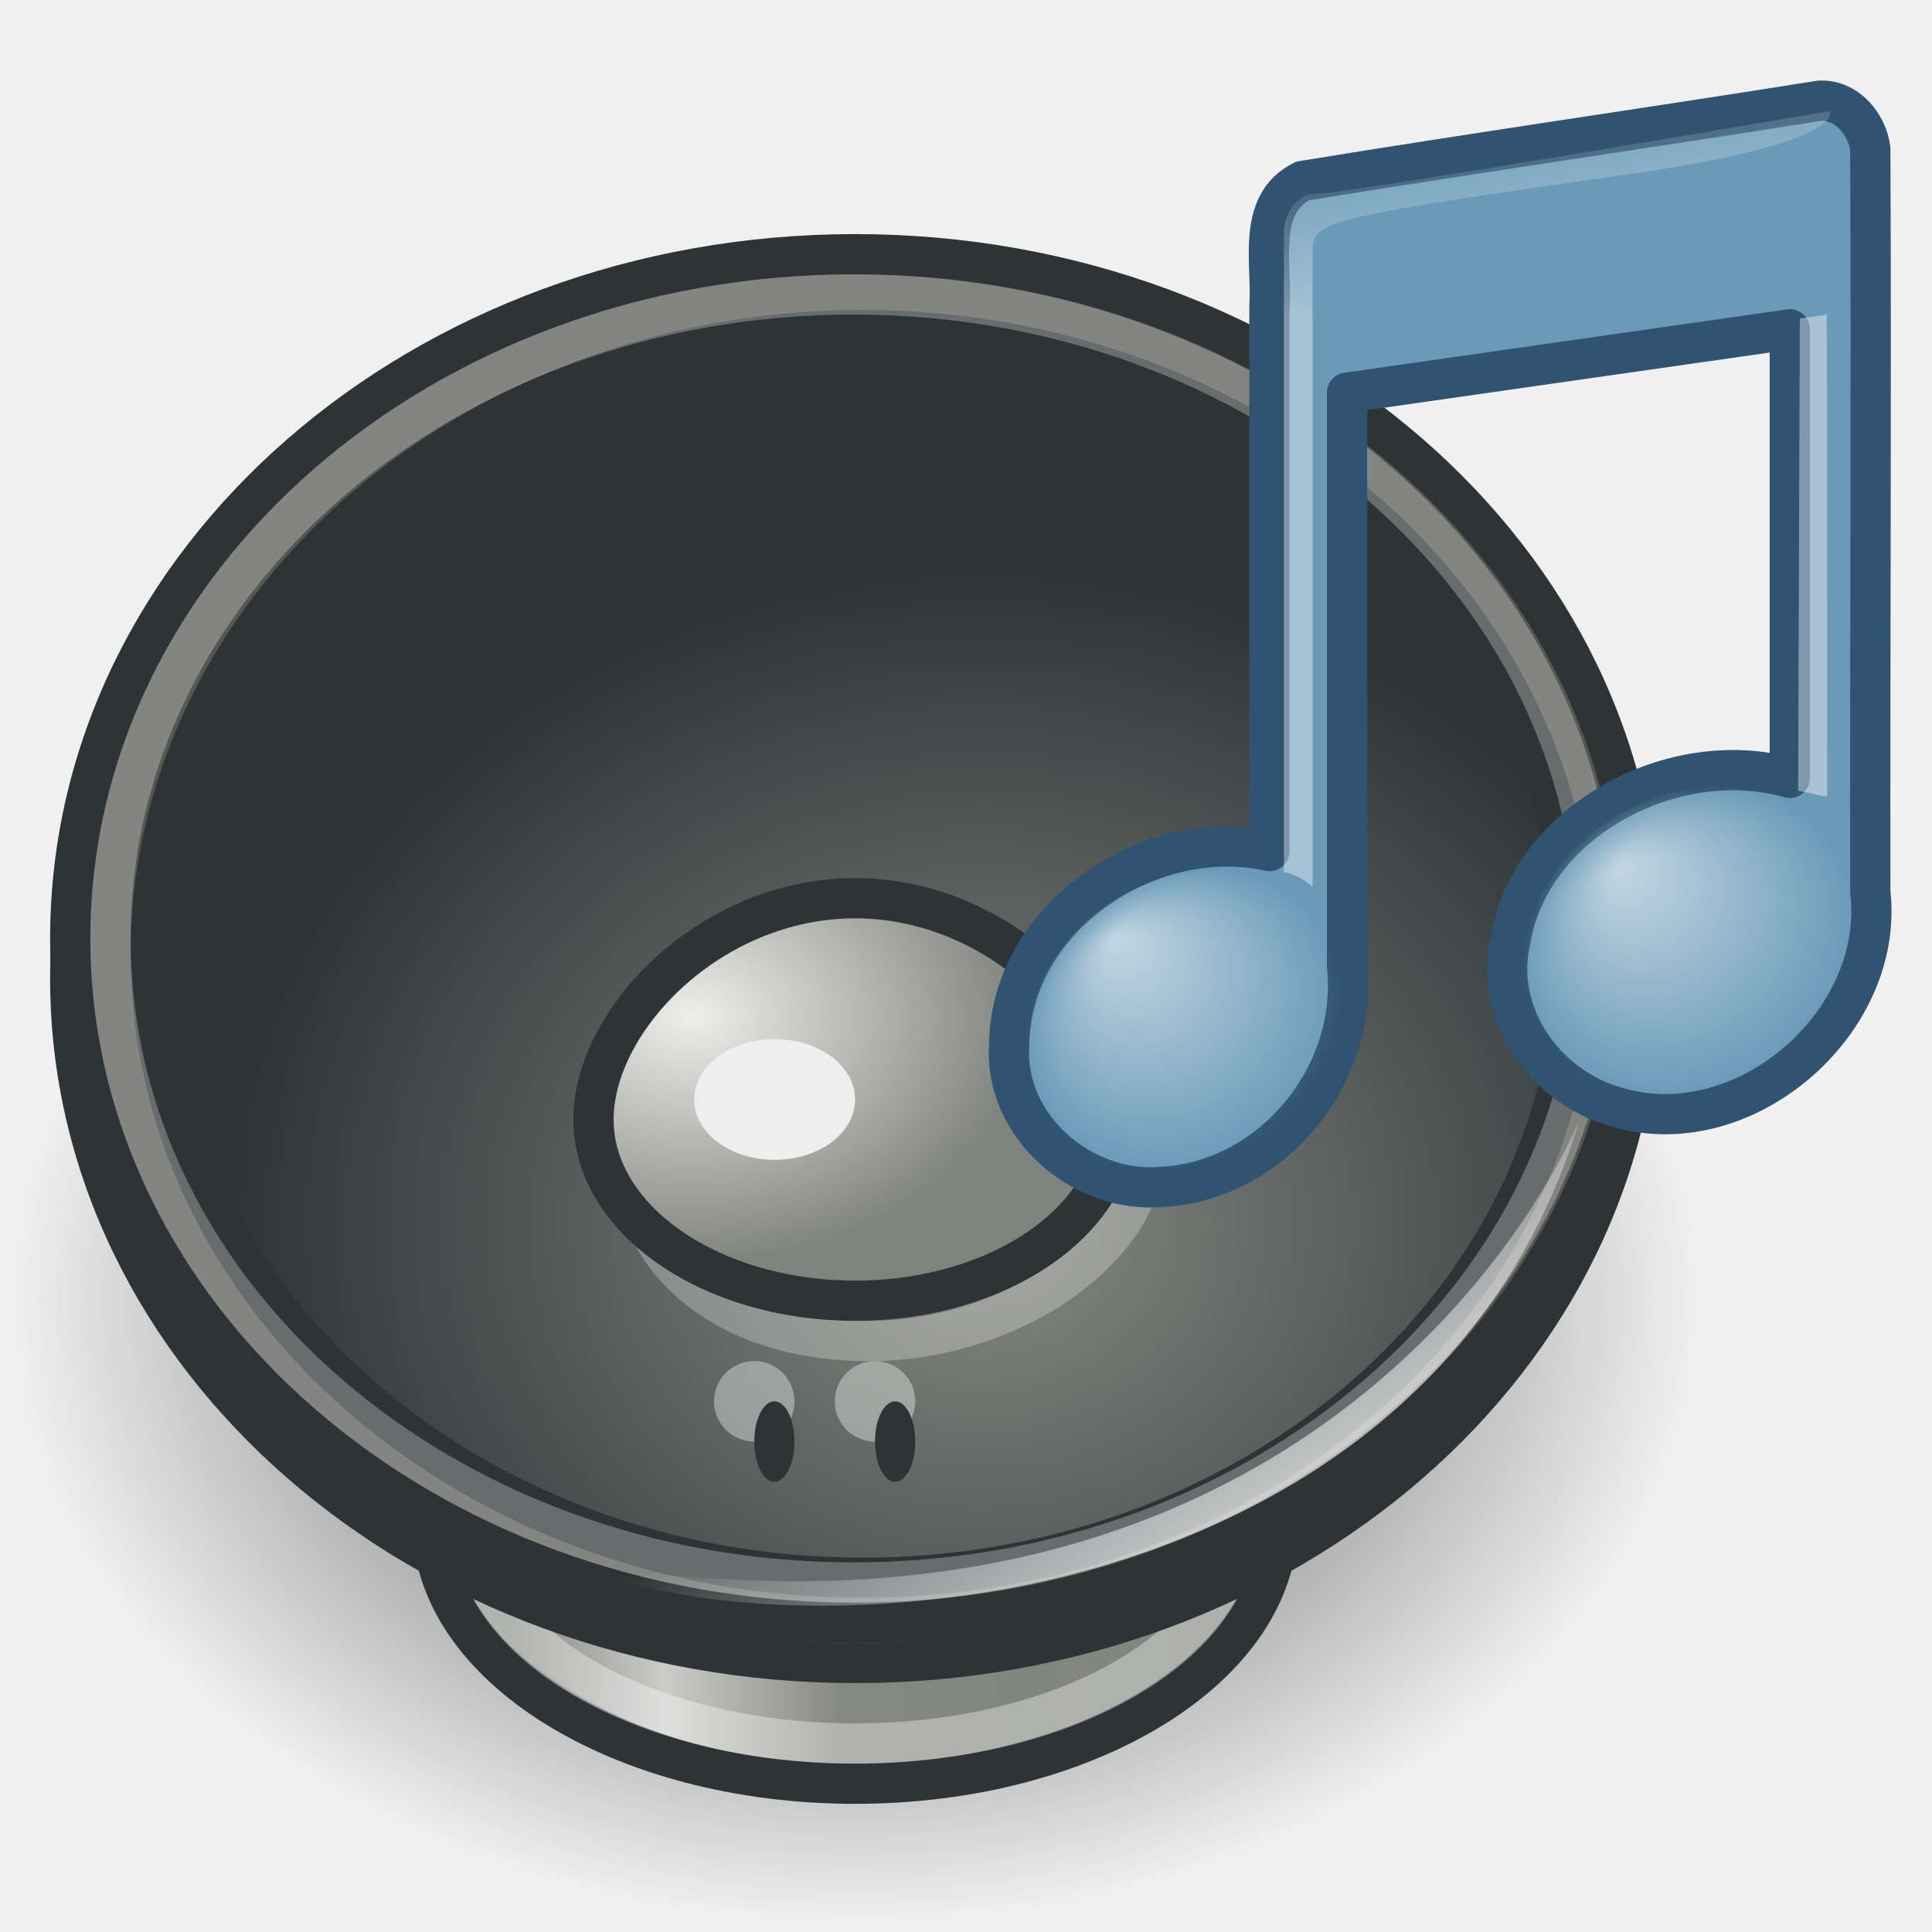
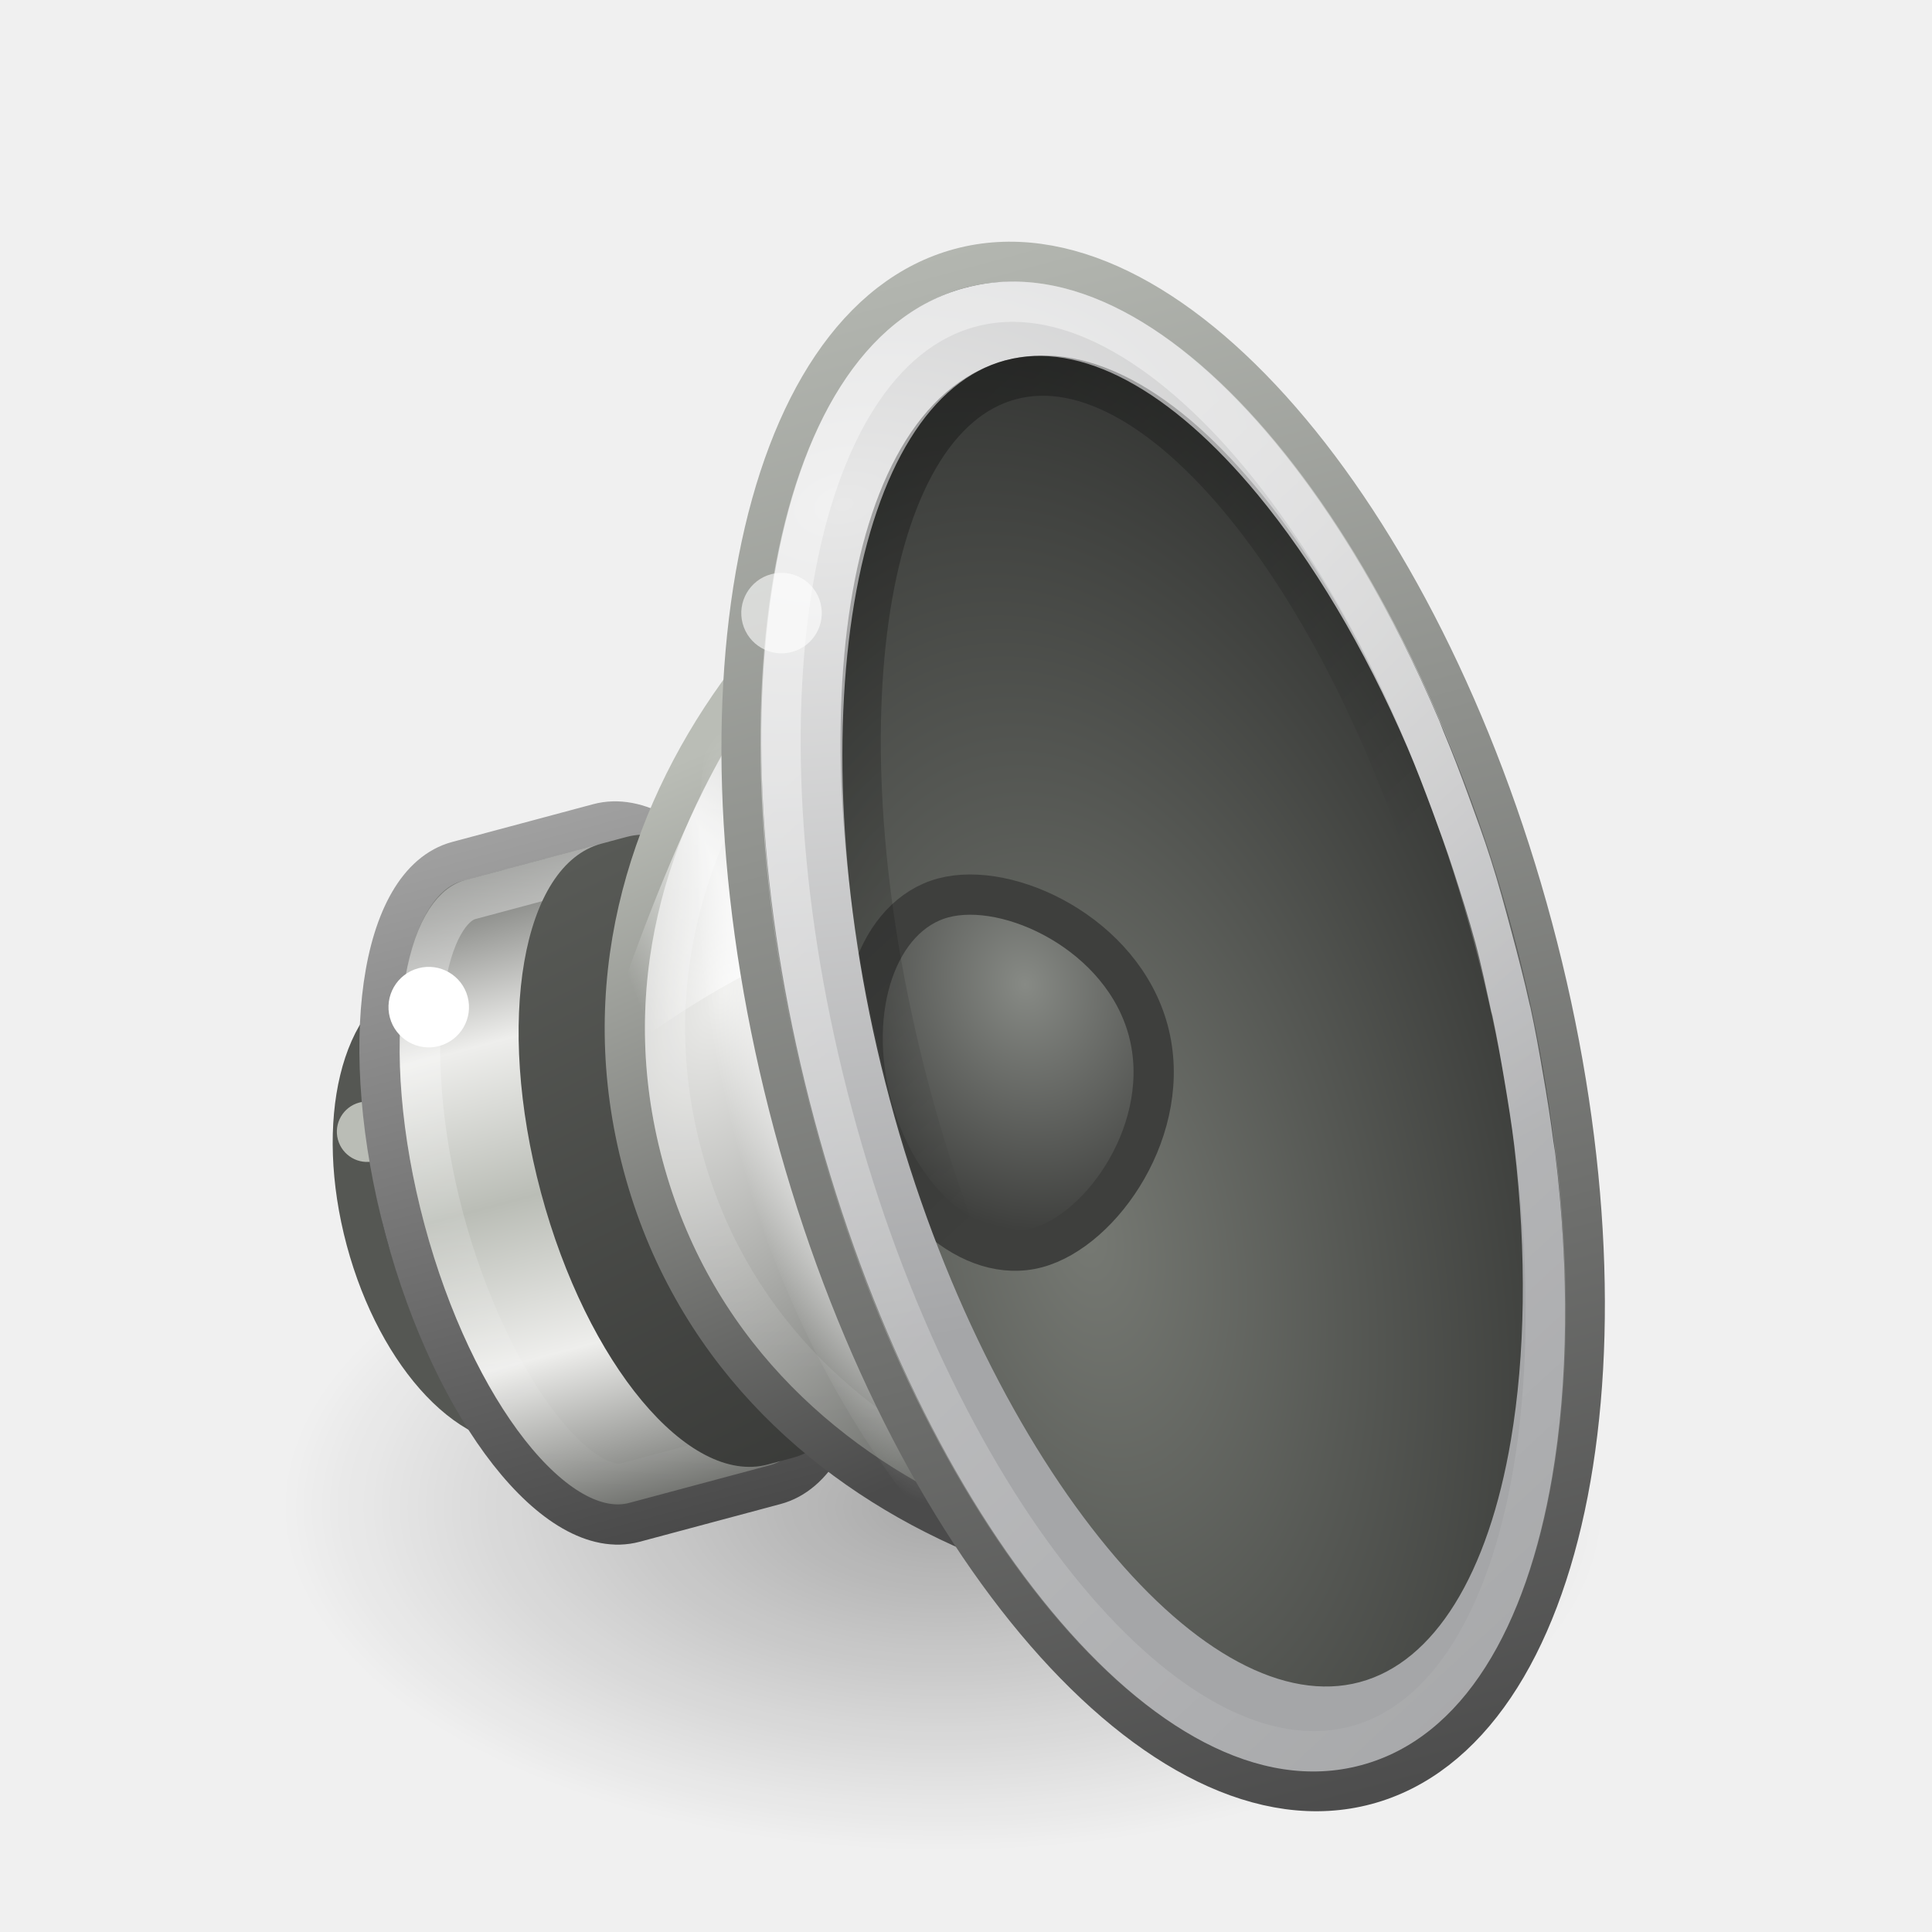
- <svg xmlns="http://www.w3.org/2000/svg" xmlns:xlink="http://www.w3.org/1999/xlink" version="1.1" width="48" height="48" id="svg2579">
-   <defs id="defs2581">
-     <linearGradient id="linearGradient6117">
-       <stop id="stop6119" style="stop-color:black;stop-opacity:1" offset="0" />
-       <stop id="stop6121" style="stop-color:black;stop-opacity:0" offset="1" />
+ <svg xmlns="http://www.w3.org/2000/svg" id="svg6476" height="48" width="48" version="1.0">
+   <defs id="defs6478">
+     <radialGradient id="radialGradient2484" gradientUnits="userSpaceOnUse" cy="36.863" cx="11.402" gradientTransform="matrix(1.5366 0 0 .79999 5.9135 7.954)" r="10.695">
+       <stop id="stop17125" offset="0" />
+       <stop id="stop17127" style="stop-opacity:0" offset="1" />
+     </radialGradient>
+     <linearGradient id="linearGradient2518" y2="46.259" gradientUnits="userSpaceOnUse" x2="29.694" gradientTransform="matrix(1.0594 -.28387 .2891 1.0789 -5.9282 2.528)" y1="21.27" x1="16.79">
+       <stop id="stop6702" style="stop-color:#fff" offset="0" />
+       <stop id="stop6704" style="stop-color:#fff;stop-opacity:0" offset="1" />
    </linearGradient>
-     <linearGradient id="linearGradient6091">
-       <stop id="stop6093" style="stop-color:#888a85;stop-opacity:1" offset="0" />
-       <stop id="stop6095" style="stop-color:#81837e;stop-opacity:0.986" offset="1" />
+     <linearGradient id="linearGradient2522" y2="26.354" gradientUnits="userSpaceOnUse" x2="29.893" gradientTransform="matrix(.87245 -.23377 .25784 .96228 .14853 4.3924)" y1="12.159" x1="23.238">
+       <stop id="stop6630" offset="0" />
+       <stop id="stop6632" style="stop-opacity:0" offset="1" />
    </linearGradient>
-     <linearGradient id="linearGradient6105">
-       <stop id="stop6107" style="stop-color:white;stop-opacity:0" offset="0" />
-       <stop id="stop6113" style="stop-color:white;stop-opacity:1" offset="0.452" />
-       <stop id="stop6109" style="stop-color:white;stop-opacity:0" offset="1" />
+     <radialGradient id="radialGradient2525" gradientUnits="userSpaceOnUse" cy="42.261" cx="30.685" gradientTransform="matrix(3.8811 -.9188 -.65482 -2.4438 -70.445 144)" r="8.228">
+       <stop id="stop3846" style="stop-color:#e8e8e8" offset="0" />
+       <stop id="stop3848" style="stop-color:#a5a6a8" offset="1" />
+     </radialGradient>
+     <radialGradient id="radialGradient2528" gradientUnits="userSpaceOnUse" cy="20.434" cx="20.884" gradientTransform="matrix(1.2648 -.3389 .40389 1.5073 -9.1989 .7346)" r="4">
+       <stop id="stop5849" style="stop-color:#878a85" offset="0" />
+       <stop id="stop5851" style="stop-color:#3e3f3d" offset="1" />
+     </radialGradient>
+     <radialGradient id="radialGradient2531" gradientUnits="userSpaceOnUse" cy="30.233" cx="23.165" gradientTransform="matrix(2.0486 -.44211 .7771 3.5969 -43.958 -67.861)" r="8.189">
+       <stop id="stop4720" style="stop-color:#767973" offset="0" />
+       <stop id="stop4722" style="stop-color:#202120" offset="1" />
+     </radialGradient>
+     <linearGradient id="linearGradient2533" y2=".31" gradientUnits="userSpaceOnUse" x2="33.431" gradientTransform="matrix(1.184 -.31726 .30472 1.1372 -9.5118 1.7419)" y1="45.052" x1="33.431">
+       <stop id="stop6645" style="stop-color:#4c4c4c" offset="0" />
+       <stop id="stop6647" style="stop-color:#d3d7cf" offset="1" />
    </linearGradient>
-     <linearGradient id="linearGradient6041">
-       <stop id="stop6043" style="stop-color:#888a85;stop-opacity:1" offset="0" />
-       <stop id="stop6045" style="stop-color:#2e3436;stop-opacity:1" offset="1" />
+     <linearGradient id="linearGradient2536" y2="35.458" gradientUnits="userSpaceOnUse" x2="11.324" gradientTransform="matrix(.87263 -.23382 .22542 .84129 5.441 11.951)" y1="4.811" x1="19.24">
+       <stop id="stop6575" style="stop-color:#fff" offset="0" />
+       <stop id="stop6577" style="stop-color:#fff;stop-opacity:0" offset="1" />
    </linearGradient>
-     <linearGradient id="linearGradient6296">
-       <stop id="stop6298" style="stop-color:white;stop-opacity:1" offset="0" />
-       <stop id="stop6300" style="stop-color:white;stop-opacity:0" offset="1" />
+     <linearGradient id="linearGradient2539" y2="21.75" gradientUnits="userSpaceOnUse" x2="11.438" gradientTransform="matrix(.64395 -.17255 .25882 .96593 3.1094 6.531)" y1="20.334" x1="20.226">
+       <stop id="stop6381" style="stop-color:#fff;stop-opacity:0" offset="0" />
+       <stop id="stop21606" style="stop-color:#fff" offset=".5" />
+       <stop id="stop6383" style="stop-color:#fff;stop-opacity:0" offset="1" />
    </linearGradient>
-     <linearGradient id="linearGradient6304">
-       <stop id="stop6306" style="stop-color:#eeeeec;stop-opacity:1" offset="0" />
-       <stop id="stop6308" style="stop-color:#80827d;stop-opacity:1" offset="1" />
+     <radialGradient id="radialGradient2542" gradientUnits="userSpaceOnUse" cy="27.053" cx="23.987" gradientTransform="matrix(-.31081 .083282 -.33322 -1.2436 37.152 59.349)" r="7.75">
+       <stop id="stop6653" style="stop-color:#fff" offset="0" />
+       <stop id="stop6655" style="stop-color:#fff;stop-opacity:0" offset="1" />
+     </radialGradient>
+     <radialGradient id="radialGradient2545" gradientUnits="userSpaceOnUse" cy="18.817" cx="9.32" gradientTransform="matrix(.82409 .31975 -.59144 1.3785 21.45 -4.293)" r="12.5">
+       <stop id="stop6635" style="stop-color:#eeeeec" offset="0" />
+       <stop id="stop6637" style="stop-color:#61635f" offset="1" />
+     </radialGradient>
+     <linearGradient id="linearGradient2547" y2="12.064" gradientUnits="userSpaceOnUse" x2="4.643" gradientTransform="matrix(.8804 -.2359 .22745 .84884 5.2527 11.823)" y1="33.047" x1="7.75">
+       <stop id="stop5294" style="stop-color:#4b4b4b" offset="0" />
+       <stop id="stop5296" style="stop-color:#babdb6" offset="1" />
    </linearGradient>
-     <radialGradient cx="17.832" cy="18.915" r="19.736" fx="17.832" fy="18.915" id="radialGradient2609" xlink:href="#linearGradient6304" gradientUnits="userSpaceOnUse" gradientTransform="matrix(0.4228001,0,0,0.3113668,9.643232,19.36168)" />
-     <linearGradient id="linearGradient3668-5">
-       <stop id="stop3670-7" style="stop-color:white;stop-opacity:1" offset="0" />
-       <stop id="stop3672-4" style="stop-color:white;stop-opacity:0" offset="1" />
+     <linearGradient id="linearGradient2550" y2="14" gradientUnits="userSpaceOnUse" x2="77.125" gradientTransform="matrix(.96593 -.25882 .25882 .96593 -65.661 28.064)" y1="31.561" x1="80.693">
+       <stop id="stop4870" style="stop-color:#383937" offset="0" />
+       <stop id="stop4872" style="stop-color:#595b57" offset="1" />
    </linearGradient>
-     <linearGradient id="linearGradient2372-9">
-       <stop id="stop2374-9" style="stop-color:white;stop-opacity:1" offset="0" />
-       <stop id="stop2376-4" style="stop-color:white;stop-opacity:0.345" offset="1" />
+     <linearGradient id="linearGradient2553" y2="30.001" gradientUnits="userSpaceOnUse" x2="5.101" gradientTransform="matrix(.8633 -.23132 .25882 .96593 3.1765 9.6188)" y1="14.051" x1="9.883">
+       <stop id="stop6533" style="stop-color:#fff" offset="0" />
+       <stop id="stop6535" style="stop-color:#fff;stop-opacity:0" offset="1" />
    </linearGradient>
-     <linearGradient id="linearGradient7067-5">
-       <stop id="stop7069-9" style="stop-color:white;stop-opacity:1" offset="0" />
-       <stop id="stop7071-3" style="stop-color:white;stop-opacity:0" offset="1" />
+     <linearGradient id="linearGradient2556" y2="-41.092" spreadMethod="reflect" gradientUnits="userSpaceOnUse" x2="82.681" gradientTransform="matrix(.1185 .44223 -.41756 .11188 -16.291 -10.902)" y1="-41.092" x1="102.36">
+       <stop id="stop5264" style="stop-color:#babdb6" offset="0" />
+       <stop id="stop5266" style="stop-color:#eeeeec" offset=".437" />
+       <stop id="stop5268" style="stop-color:#555753" offset="1" />
    </linearGradient>
-     <radialGradient cx="17.059" cy="41.059" r="5.738" fx="14.688" fy="37.456" id="radialGradient3198" xlink:href="#linearGradient7067-5" gradientUnits="userSpaceOnUse" gradientTransform="matrix(0.6831542,-0.1218571,0.02398557,0.6478427,16.76465,0.8299179)" />
-     <linearGradient x1="28.503" y1="137.539" x2="26.257" y2="125.391" id="linearGradient3201" xlink:href="#linearGradient2372-9" gradientUnits="userSpaceOnUse" gradientTransform="matrix(0.230132,0,0,0.2303926,26.6475,-23.97902)" />
-     <radialGradient cx="17.059" cy="41.059" r="5.738" fx="14.758" fy="37.841" id="radialGradient3204" xlink:href="#linearGradient3668-5" gradientUnits="userSpaceOnUse" gradientTransform="matrix(0.7193066,-0.1162359,0.01570024,0.6700801,29.01351,-2.136178)" />
-     <linearGradient x1="28.739" y1="144.117" x2="26.257" y2="125.391" id="linearGradient3207" xlink:href="#linearGradient2372-9" gradientUnits="userSpaceOnUse" gradientTransform="matrix(0.3176386,0,0,0.2303926,37.29187,-25.8824)" />
-     <linearGradient x1="34.826" y1="42.346" x2="28.763" y2="32.737" id="linearGradient4011" xlink:href="#linearGradient6296" gradientUnits="userSpaceOnUse" gradientTransform="translate(-2.754508,-0.1836338)" />
-     <radialGradient cx="29.923" cy="32.705" r="19.736" fx="29.923" fy="32.705" id="radialGradient4016" xlink:href="#linearGradient6041" gradientUnits="userSpaceOnUse" gradientTransform="matrix(0.9456028,0,0,0.8204423,-3.892799,3.528501)" />
-     <linearGradient x1="15.552" y1="41" x2="23.734" y2="41" id="linearGradient4021" xlink:href="#linearGradient6105" gradientUnits="userSpaceOnUse" gradientTransform="translate(-2.754508,-0.1836338)" />
-     <linearGradient x1="10.602" y1="35.895" x2="47.002" y2="35.69" id="linearGradient4025" xlink:href="#linearGradient6091" gradientUnits="userSpaceOnUse" gradientTransform="matrix(0.5479662,0,0,0.3392172,6.490166,29.07595)" />
-     <radialGradient cx="26.927" cy="25.766" r="19.162" fx="26.927" fy="25.766" id="radialGradient4028" xlink:href="#linearGradient6117" gradientUnits="userSpaceOnUse" gradientTransform="matrix(1.095932,0,0,0.8089025,-8.265161,11.47383)" />
+     <linearGradient id="linearGradient2558" y2="8.293" gradientUnits="userSpaceOnUse" x2="102.43" gradientTransform="matrix(.25882 .96593 -.96593 .25882 -.8546 -63.247)" y1="8.293" x1="84.426">
+       <stop id="stop3860" style="stop-color:#a0a0a0" offset="0" />
+       <stop id="stop3862" style="stop-color:#4a4a4a" offset="1" />
+     </linearGradient>
  </defs>
-   <path d="m 42.245,32.316 a 21,15.5 0 0 1 -42,0 21,15.5 0 1 1 42,0 z" id="path6115" style="opacity:0.782;fill:url(#radialGradient4028);fill-opacity:1;fill-rule:evenodd;stroke:none;stroke-width:1.062;marker:none;visibility:visible;display:inline;overflow:visible;enable-background:accumulate" />
-   <path d="m 31.745,37.816 a 10.5,6.5 0 0 1 -21,0 10.5,6.5 0 1 1 21,0 z" id="path6051" style="fill:url(#linearGradient4025);fill-opacity:1;fill-rule:evenodd;stroke:#2e3436;stroke-width:1;stroke-linecap:round;stroke-linejoin:miter;stroke-miterlimit:4;stroke-opacity:1;stroke-dasharray:none;stroke-dashoffset:0;marker:none;visibility:visible;display:inline;overflow:visible;enable-background:accumulate" />
-   <path d="m 30.745,37.816 a 9.5,5.5 0 0 1 -19,0 9.5,5.5 0 1 1 19,0 z" id="path6099" style="fill:none;stroke:white;stroke-width:1;stroke-linecap:round;stroke-linejoin:miter;stroke-miterlimit:4;stroke-opacity:0.356;stroke-dasharray:none;stroke-dashoffset:0;marker:none;visibility:visible;display:inline;overflow:visible;enable-background:accumulate" />
-   <path d="m 11.814,39.816 c 0,0 2.432,4 9.432,4 l 0,-6 -9.409,0 -0.023,2 z" id="path6103" style="opacity:0.568;fill:url(#linearGradient4021);fill-opacity:1;fill-rule:evenodd;stroke:none;display:inline" />
-   <path d="m 40.745,24.316 a 19.5,17 0 0 1 -39,0 19.5,17 0 1 1 39,0 z" id="path6216" style="fill:#555753;fill-opacity:1;fill-rule:evenodd;stroke:#2e3436;stroke-width:1;stroke-linecap:round;stroke-linejoin:miter;stroke-miterlimit:4;stroke-opacity:1;stroke-dasharray:none;stroke-dashoffset:0;marker:none;visibility:visible;display:inline;overflow:visible;enable-background:accumulate" />
-   <path d="m 40.745,23.316 a 19.5,17 0 0 1 -39,0 19.5,17 0 1 1 39,0 z" id="path6011" style="fill:#555753;fill-opacity:1;fill-rule:evenodd;stroke:#2e3436;stroke-width:1;stroke-linecap:round;stroke-linejoin:miter;stroke-miterlimit:4;stroke-opacity:1;stroke-dasharray:none;stroke-dashoffset:0;marker:none;visibility:visible;display:inline;overflow:visible;enable-background:accumulate" />
-   <path d="m 39.12,23.816 a 17.688,15.5 0 0 1 -35.375,0 17.688,15.5 0 1 1 35.375,0 z" id="path6013" style="fill:url(#radialGradient4016);fill-opacity:1;fill-rule:evenodd;stroke:#2e3436;stroke-width:1;stroke-linecap:round;stroke-linejoin:miter;stroke-miterlimit:4;stroke-opacity:1;stroke-dasharray:none;stroke-dashoffset:0;marker:none;visibility:visible;display:inline;overflow:visible;enable-background:accumulate" />
-   <path d="m 22.739,34.816 a 1,1 0 1 1 -2,0 1,1 0 1 1 2,0 z" id="path6089" style="fill:white;fill-opacity:0.374;fill-rule:evenodd;stroke:none;stroke-width:0.573;marker:none;visibility:visible;display:inline;overflow:visible;enable-background:accumulate" />
-   <path d="m 39.662,23.316 a 18.458,16 0 0 1 -36.917,0 18.458,16 0 1 1 36.917,0 z" id="path6015" style="fill:none;stroke:white;stroke-width:1;stroke-linecap:round;stroke-linejoin:miter;stroke-miterlimit:4;stroke-opacity:0.275;stroke-dasharray:none;stroke-dashoffset:0;marker:none;visibility:visible;display:inline;overflow:visible;enable-background:accumulate" />
-   <path d="m 14.28,38.816 c 4.37,2.255 21.04,1.982 24.966,-10.999 0,0 -5.636,14.203 -24.966,10.999 z" id="path6039" style="fill:url(#linearGradient4011);fill-opacity:1;fill-rule:evenodd;stroke:none;display:inline" />
-   <path d="m 28.469,28.469 c 0,2.484 -3.295,4.848 -6.883,4.848 -3.588,0 -5.841,-2.016 -5.841,-4.5 0,-2.484 2.912,-5.5 6.5,-5.5 3.588,0 6.224,2.668 6.224,5.152 z" id="path6055" style="fill:none;stroke:white;stroke-width:1;stroke-linecap:round;stroke-linejoin:miter;stroke-miterlimit:4;stroke-opacity:0.266;stroke-dasharray:none;stroke-dashoffset:0;marker:none;visibility:visible;display:inline;overflow:visible;enable-background:accumulate" />
-   <path d="m 19.739,34.816 a 1,1 0 1 1 -2,0 1,1 0 1 1 2,0 z" id="path6087" style="fill:white;fill-opacity:0.374;fill-rule:evenodd;stroke:none;stroke-width:0.573;marker:none;visibility:visible;display:inline;overflow:visible;enable-background:accumulate" />
-   <path d="m 19.739,35.816 a 0.5,1 0 1 1 -1,0 0.5,1 0 1 1 1,0 z" id="path6083" style="fill:#2e3436;fill-opacity:1;fill-rule:evenodd;stroke:none;stroke-width:0.81;marker:none;visibility:visible;display:inline;overflow:visible;enable-background:accumulate" />
-   <path d="m 22.739,35.816 a 0.5,1 0 1 1 -1,0 0.5,1 0 1 1 1,0 z" id="path6085" style="fill:#2e3436;fill-opacity:1;fill-rule:evenodd;stroke:none;stroke-width:0.81;marker:none;visibility:visible;display:inline;overflow:visible;enable-background:accumulate" />
-   <g id="g2589" style="display:inline">
-     <path d="m 27.745,27.816 c 0,2.484 -2.912,4.5 -6.5,4.5 -3.588,0 -6.5,-2.016 -6.5,-4.5 0,-2.484 2.912,-5.5 6.5,-5.5 3.588,0 6.5,3.016 6.5,5.5 z" id="path6047" style="fill:url(#radialGradient2609);fill-opacity:1;fill-rule:evenodd;stroke:#2e3436;stroke-width:1;stroke-linecap:round;stroke-linejoin:miter;stroke-miterlimit:4;stroke-opacity:1;stroke-dasharray:none;stroke-dashoffset:0;marker:none;visibility:visible;display:inline;overflow:visible;enable-background:accumulate" />
-     <path d="m 46.089,25.766 a 19.162,19.162 0 1 1 -38.324,0 19.162,19.162 0 1 1 38.324,0 z" transform="matrix(0.1043744,0,0,0.07828089,16.43495,25.29935)" id="path6208" style="fill:#eee;fill-opacity:1;fill-rule:evenodd;stroke:none;stroke-width:11.063;marker:none;visibility:visible;display:inline;overflow:visible;enable-background:accumulate" />
-   </g>
-   <path d="m 45.216,2.501 c -4.282,0.682 -8.576,1.295 -12.854,1.995 -1.165,0.582 -0.748,2.062 -0.823,3.105 -1e-6,4.514 0,9.029 0,13.543 -2.99,-0.664 -6.441,1.661 -6.466,4.819 -0.135,2.028 1.829,3.708 3.804,3.523 2.677,-0.137 4.876,-2.722 4.59,-5.482 -1e-6,-4.515 0,-9.733 0,-14.248 3.531,-0.507 7.469,-1.066 11,-1.574 -2e-6,3.48 0,7.664 0,11.145 -2.865,-0.823 -6.474,1.063 -6.949,4.078 -0.397,1.776 0.849,3.562 2.55,4.07 3.185,1.04 6.775,-2.028 6.399,-5.31 -0.009,-6.155 0.027,-12.311 0,-18.466 -0.075,-0.612 -0.582,-1.228 -1.25,-1.197 z" id="path3406" style="fill:#6a9ab8;fill-opacity:1;stroke:#2f5371;stroke-width:1;stroke-linecap:round;stroke-linejoin:round;stroke-miterlimit:4;stroke-opacity:1;stroke-dasharray:none" />
-   <path d="m 44.674,19.648 0.042,-11.737 c 0.446,-0.058 0.069,-0.009 0.67,-0.096 0.008,2.192 0.011,3.669 0.011,11.948 0,0.062 -0.26,-0.031 -0.724,-0.116 l 3e-6,0 z" id="path3996-9" style="opacity:0.4;fill:url(#linearGradient3207);fill-opacity:1;fill-rule:evenodd;stroke:none" />
-   <path d="m 46.056,22.693 c 0,2.092 -1.848,4.101 -4.128,4.488 -2.28,0.387 -4.128,-0.996 -4.128,-3.087 0,-2.092 1.848,-4.101 4.128,-4.488 2.28,-0.387 4.128,0.996 4.128,3.087 z" id="path2716-1" style="opacity:0.6;fill:url(#radialGradient3204);fill-opacity:1;stroke:none" />
-   <path d="m 31.898,21.658 0,-15.963 c 0,0 0.083,-0.886 0.838,-0.889 0.066,0.113 12.727,-2.047 12.727,-2.047 0,0 0.485,0.784 -4.991,1.568 -7.794,1.116 -7.861,1.16 -7.861,1.962 0,2.365 0,7.134 0,15.745 -0.168,-0.143 -0.377,-0.291 -0.713,-0.376 l 0,0 z" id="path2720-9" style="opacity:0.4;fill:url(#linearGradient3201);fill-opacity:1;fill-rule:evenodd;stroke:none" />
-   <path d="m 33.324,24.674 c 0,2.023 -1.755,3.967 -3.92,4.341 -2.165,0.374 -3.92,-0.963 -3.92,-2.986 0,-2.023 1.755,-3.967 3.92,-4.341 2.165,-0.374 3.92,0.963 3.92,2.986 z" id="path2712-6" style="opacity:0.6;fill:url(#radialGradient3198);fill-opacity:1;stroke:none" />
+   <path id="path16236" style="opacity:.3;fill:url(#radialGradient2484)" d="m39.868 37.444c0 4.725-7.358 8.556-16.434 8.556-9.076 0-16.434-3.831-16.434-8.556-1e-7 -4.725 7.358-8.556 16.434-8.556 9.076 0 16.434 3.831 16.434 8.556z" />
+   <path id="path5330" style="stroke:#555753;stroke-linecap:round;fill:#2e3436" d="m14.892 29.256c0.786 2.934 0.126 5.66-1.474 6.089-1.6 0.429-3.535-1.602-4.321-4.536-0.786-2.934-0.126-5.66 1.474-6.089 1.6-0.429 3.535 1.602 4.321 4.536z" />
+   <path id="path6659" style="fill:#babdb6" d="m9.844 27.923c0.107 0.4-0.13 0.811-0.53 0.919s-0.811-0.13-0.919-0.53 0.13-0.811 0.53-0.919 0.811 0.13 0.919 0.53z" />
+   <path id="path2766" style="stroke:url(#linearGradient2558);fill:url(#linearGradient2556)" d="m11.364 21.401c-1.933 0.518-2.516 4.617-1.302 9.149s3.769 7.79 5.701 7.272l3.502-0.938c1.933-0.518 2.516-4.617 1.302-9.149s-3.769-7.79-5.701-7.272l-3.502 0.938z" />
+   <path id="path5556" style="opacity:.4;stroke:url(#linearGradient2553);stroke-linecap:round;fill:none" d="m11.677 22.352c-0.454 0.122-0.952 0.82-1.152 2.282-0.201 1.462-0.071 3.514 0.504 5.656 0.574 2.142 1.487 3.984 2.392 5.15 0.905 1.166 1.685 1.522 2.139 1.4l3.453-0.925c0.454-0.122 0.952-0.82 1.152-2.282 0.201-1.462 0.071-3.514-0.504-5.656-0.574-2.142-1.487-3.984-2.392-5.15-0.905-1.166-1.685-1.522-2.139-1.4l-3.453 0.925z" />
+   <path id="path6556" style="fill:url(#linearGradient2550)" d="m14.944 20.96c-1.971 0.528-2.645 4.412-1.504 8.669 1.141 4.257 3.666 7.284 5.638 6.755l0.616-0.165c1.971-0.528 2.645-4.412 1.504-8.669-1.141-4.257-3.666-7.284-5.638-6.755l-0.616 0.165z" />
+   <path id="path1871" style="stroke:url(#linearGradient2547);stroke-linecap:round;fill:url(#radialGradient2545)" d="m15.979 28.964c2.388 8.913 12.627 11.628 18.121 10.156 3.803-1.019 5.08-8.086 3.009-15.818-2.072-7.73-6.711-13.213-10.515-12.193-5.494 1.472-13.003 8.943-10.615 17.855z" />
+   <path id="path6649" style="fill:url(#radialGradient2542)" d="m38.075 23.044c2.43 9.069-0.033 17.608-5.501 19.074-5.468 1.465-11.871-4.699-14.301-13.768-2.43-9.069 0.033-17.608 5.501-19.074 5.468-1.465 11.871 4.699 14.301 13.768z" />
+   <path id="path6639" style="opacity:.734;fill:url(#linearGradient2539);fill-rule:evenodd" d="m20.098 15.746c-2.134 2.016-3.932 6.513-5.37 10.966 2.316-1.786 4.797-3.315 7.274-3.761l-1.905-7.205z" />
+   <path id="path6567" style="opacity:.4;stroke:url(#linearGradient2536);stroke-linecap:round;fill:none" d="m26.813 12.085c-2.44 0.654-5.544 2.778-7.667 5.746-2.123 2.968-3.311 6.73-2.201 10.875 1.111 4.144 4.021 6.809 7.343 8.317 3.322 1.509 7.073 1.796 9.513 1.142 1.381-0.37 2.496-1.97 2.996-4.635 0.5-2.664 0.344-6.242-0.654-9.969s-2.652-6.903-4.418-8.96c-1.766-2.057-3.531-2.886-4.912-2.516z" />
+   <path id="path1873" style="stroke:url(#linearGradient2533);stroke-linecap:round;fill:url(#radialGradient2531)" d="m38.075 23.044c2.787 10.403 0.938 19.936-4.13 21.294s-11.436-5.974-14.223-16.376c-2.787-10.403-0.939-19.937 4.129-21.295 5.068-1.358 11.436 5.974 14.224 16.377z" />
+   <path id="path3672" style="stroke:#3e3f3d;stroke-linecap:round;fill:url(#radialGradient2528)" d="m28.528 25.602c0.643 2.399-1.137 4.963-2.763 5.399-1.626 0.436-3.468-1.158-4.111-3.557-0.643-2.399 0.155-4.7 1.781-5.136 1.626-0.436 4.45 0.895 5.093 3.294z" />
+   <path id="path6605" style="fill:url(#radialGradient2525)" d="m23.981 7.15c-2.543 0.681-4.11 3.43-4.746 7.16-0.636 3.729-0.338 8.52 1 13.514 1.338 4.994 3.475 9.292 5.891 12.204 2.415 2.912 5.147 4.509 7.69 3.828 2.543-0.681 4.11-3.43 4.746-7.16 0.397-2.331 0.433-5.097 0.077-8.044-0.011-0.093-0.031-0.186-0.043-0.28-0.073-0.567-0.162-1.128-0.264-1.709-0.092-0.541-0.189-1.081-0.308-1.632-0.007-0.03-0.018-0.06-0.024-0.091-0.128-0.583-0.281-1.168-0.439-1.759-0.167-0.622-0.332-1.236-0.524-1.833-0.169-0.531-0.363-1.057-0.549-1.567-0.202-0.554-0.405-1.084-0.626-1.612-0.038-0.088-0.065-0.176-0.103-0.264-1.165-2.729-2.578-5.106-4.088-6.926-2.415-2.912-5.147-4.509-7.69-3.828zm1.001 1.802c1.857-0.498 4.109 0.727 6.264 3.336 1.347 1.631 2.645 3.78 3.721 6.282 0.215 0.501 0.412 1.023 0.61 1.551 0.182 0.495 0.368 0.992 0.533 1.507 0.191 0.591 0.38 1.178 0.546 1.795 0.154 0.575 0.269 1.139 0.393 1.706 0.009 0.04 0.024 0.081 0.032 0.121 0.112 0.526 0.205 1.056 0.292 1.572 0.093 0.556 0.184 1.107 0.248 1.648 0.319 2.705 0.27 5.215-0.082 7.301-0.563 3.337-1.9 5.524-3.757 6.021-1.857 0.498-4.109-0.727-6.264-3.336-2.157-2.609-4.178-6.532-5.411-11.135-1.234-4.604-1.445-9.012-0.883-12.349 0.563-3.337 1.901-5.524 3.757-6.021z" />
+   <path id="path6615" style="opacity:.3;stroke:url(#linearGradient2522);stroke-linecap:round;fill:none" d="m36.143 23.562c2.358 8.802 1.243 16.749-2.491 17.75-3.734 1-8.674-5.325-11.032-14.127-2.359-8.802-1.243-16.749 2.491-17.749 3.734-1.001 8.673 5.323 11.032 14.126z" />
+   <path id="path6661" style="fill:#fff" d="m11.618 24.763c0.143 0.533-0.174 1.082-0.707 1.225-0.533 0.143-1.082-0.174-1.225-0.707-0.143-0.533 0.174-1.082 0.707-1.225 0.533-0.143 1.082 0.174 1.225 0.707z" />
+   <path id="path6698" style="opacity:.4;stroke:url(#linearGradient2518);stroke-linecap:round;fill:none" d="m37.109 23.303c2.644 9.869 1.112 18.855-3.422 20.07-4.535 1.214-10.355-5.801-12.999-15.67s-1.112-18.855 3.422-20.07c4.535-1.215 10.354 5.801 12.999 15.67z" />
+   <path id="path5501" style="opacity:.6;fill:#fff" d="m20.383 14.973c0.143 0.533-0.174 1.082-0.707 1.225-0.533 0.143-1.082-0.174-1.225-0.707-0.143-0.533 0.174-1.082 0.707-1.225 0.533-0.143 1.082 0.174 1.225 0.707z" />
</svg>
